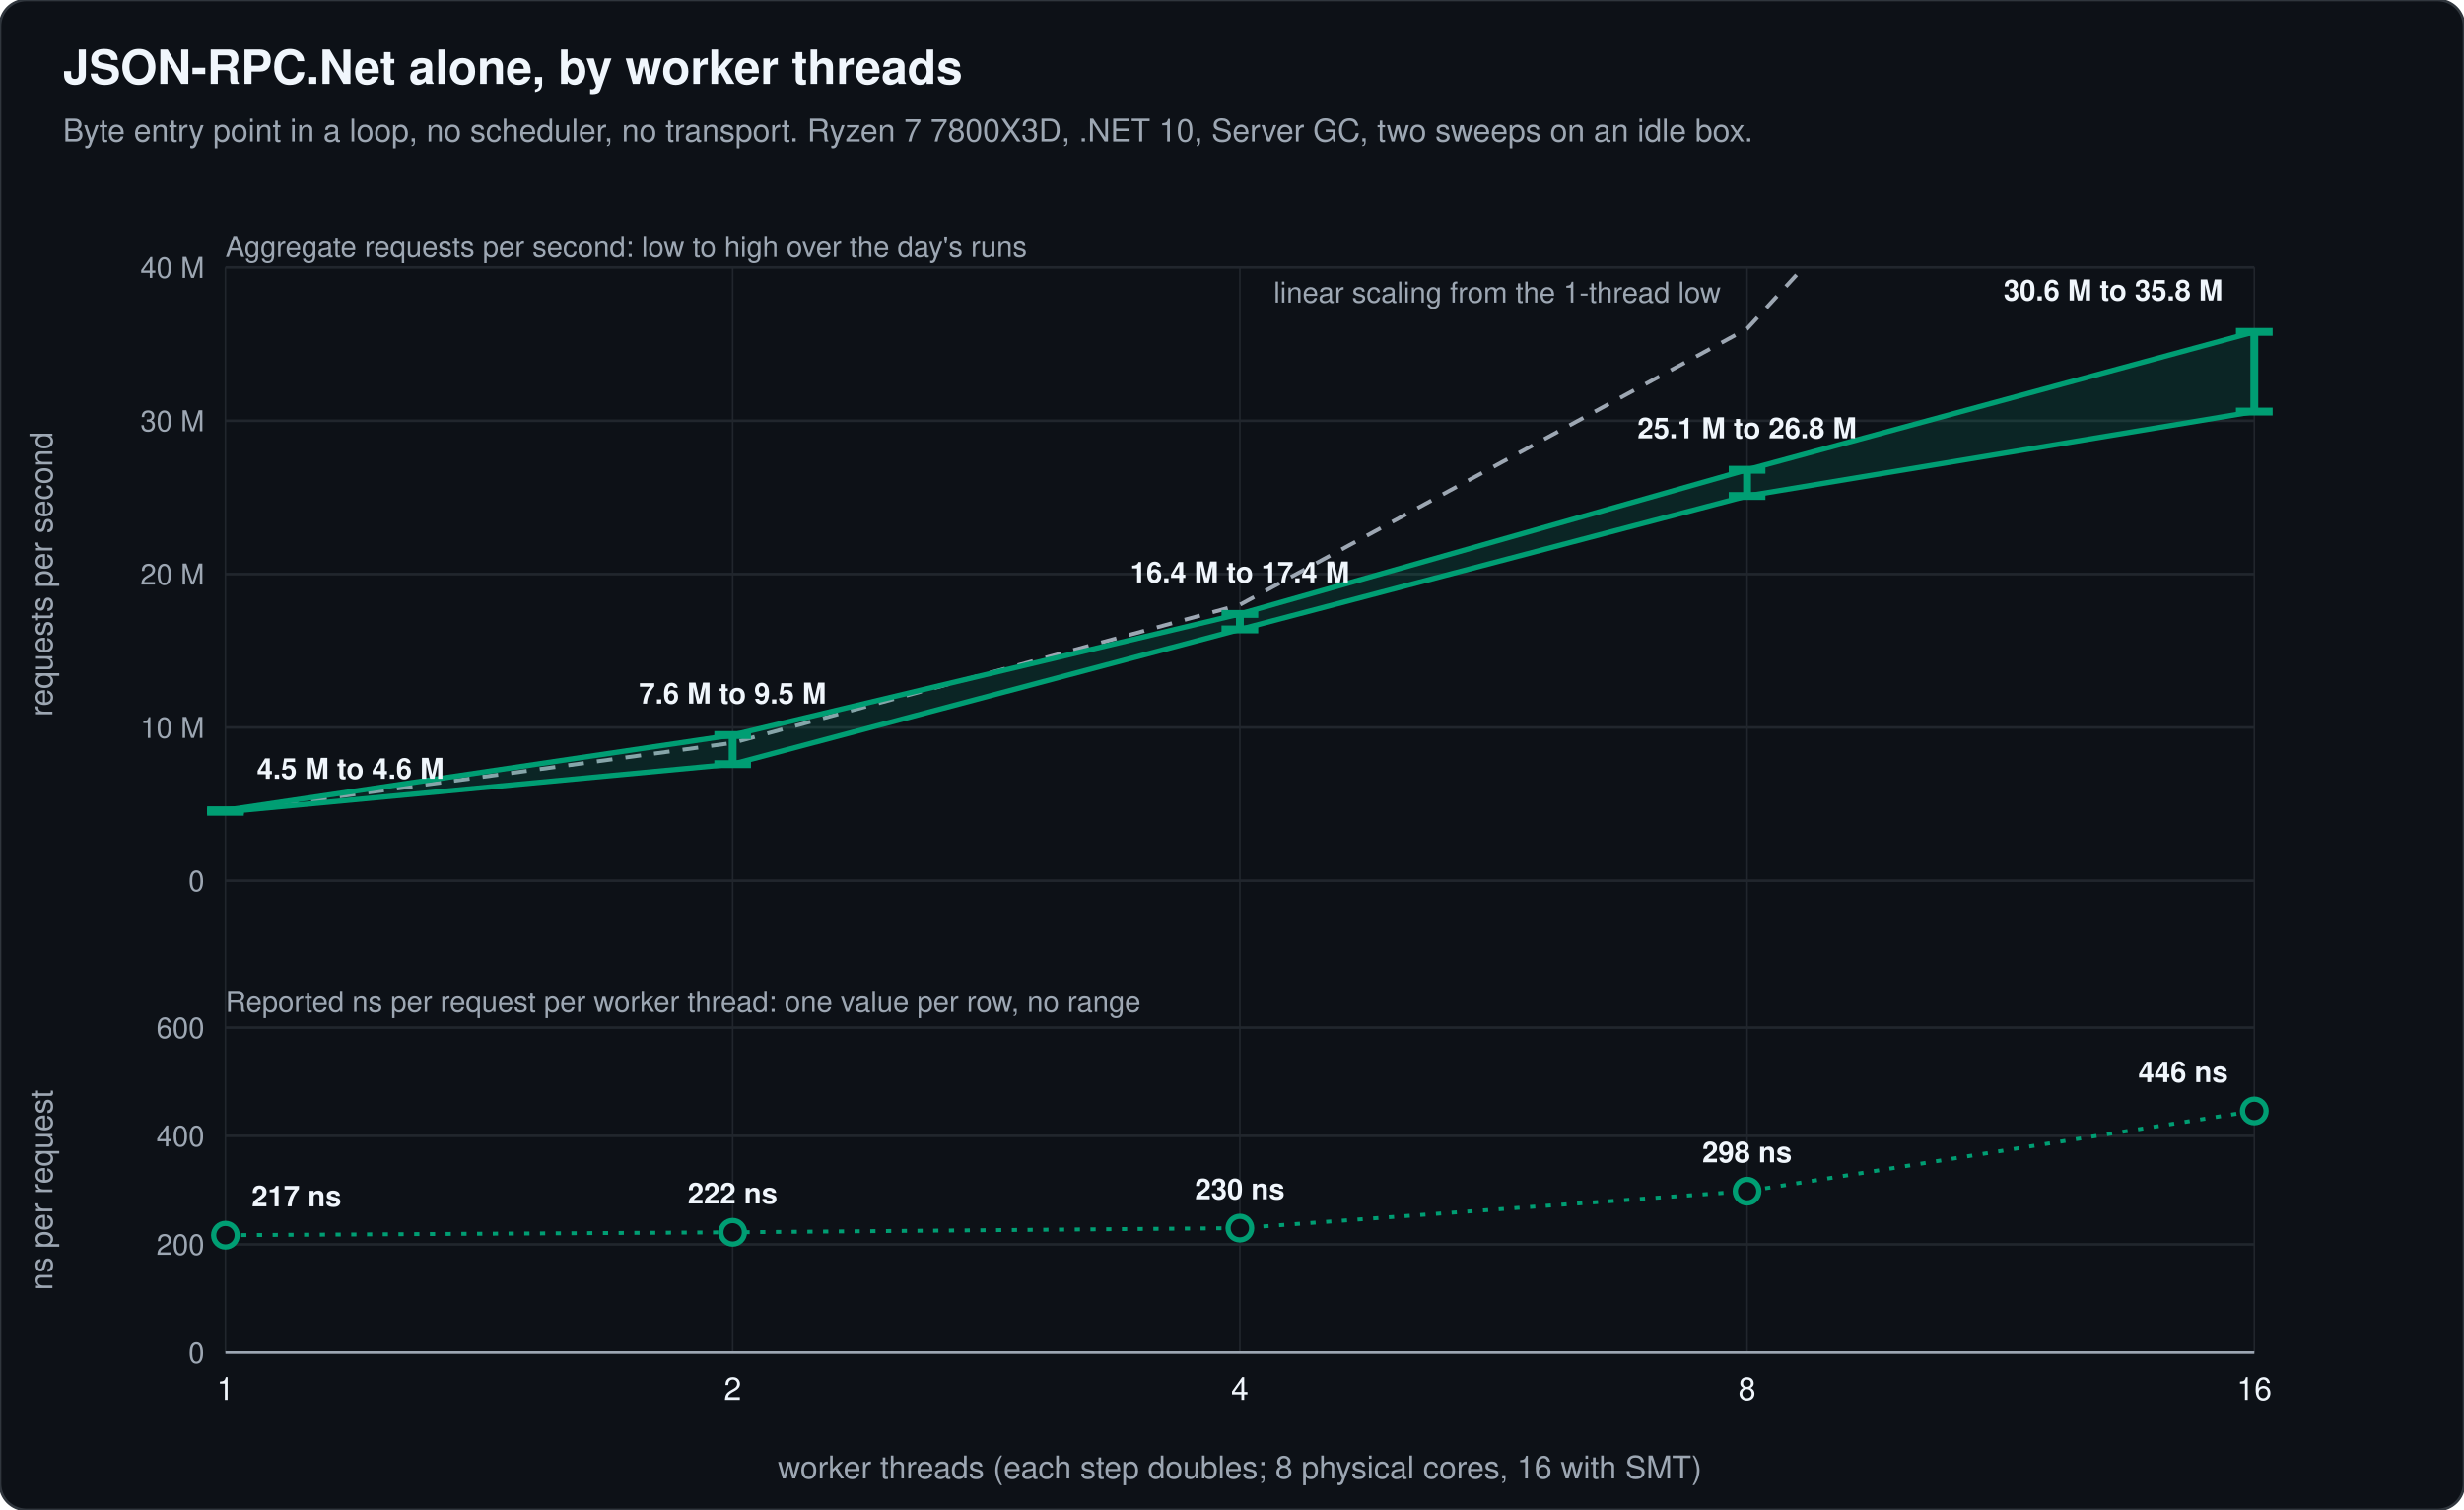
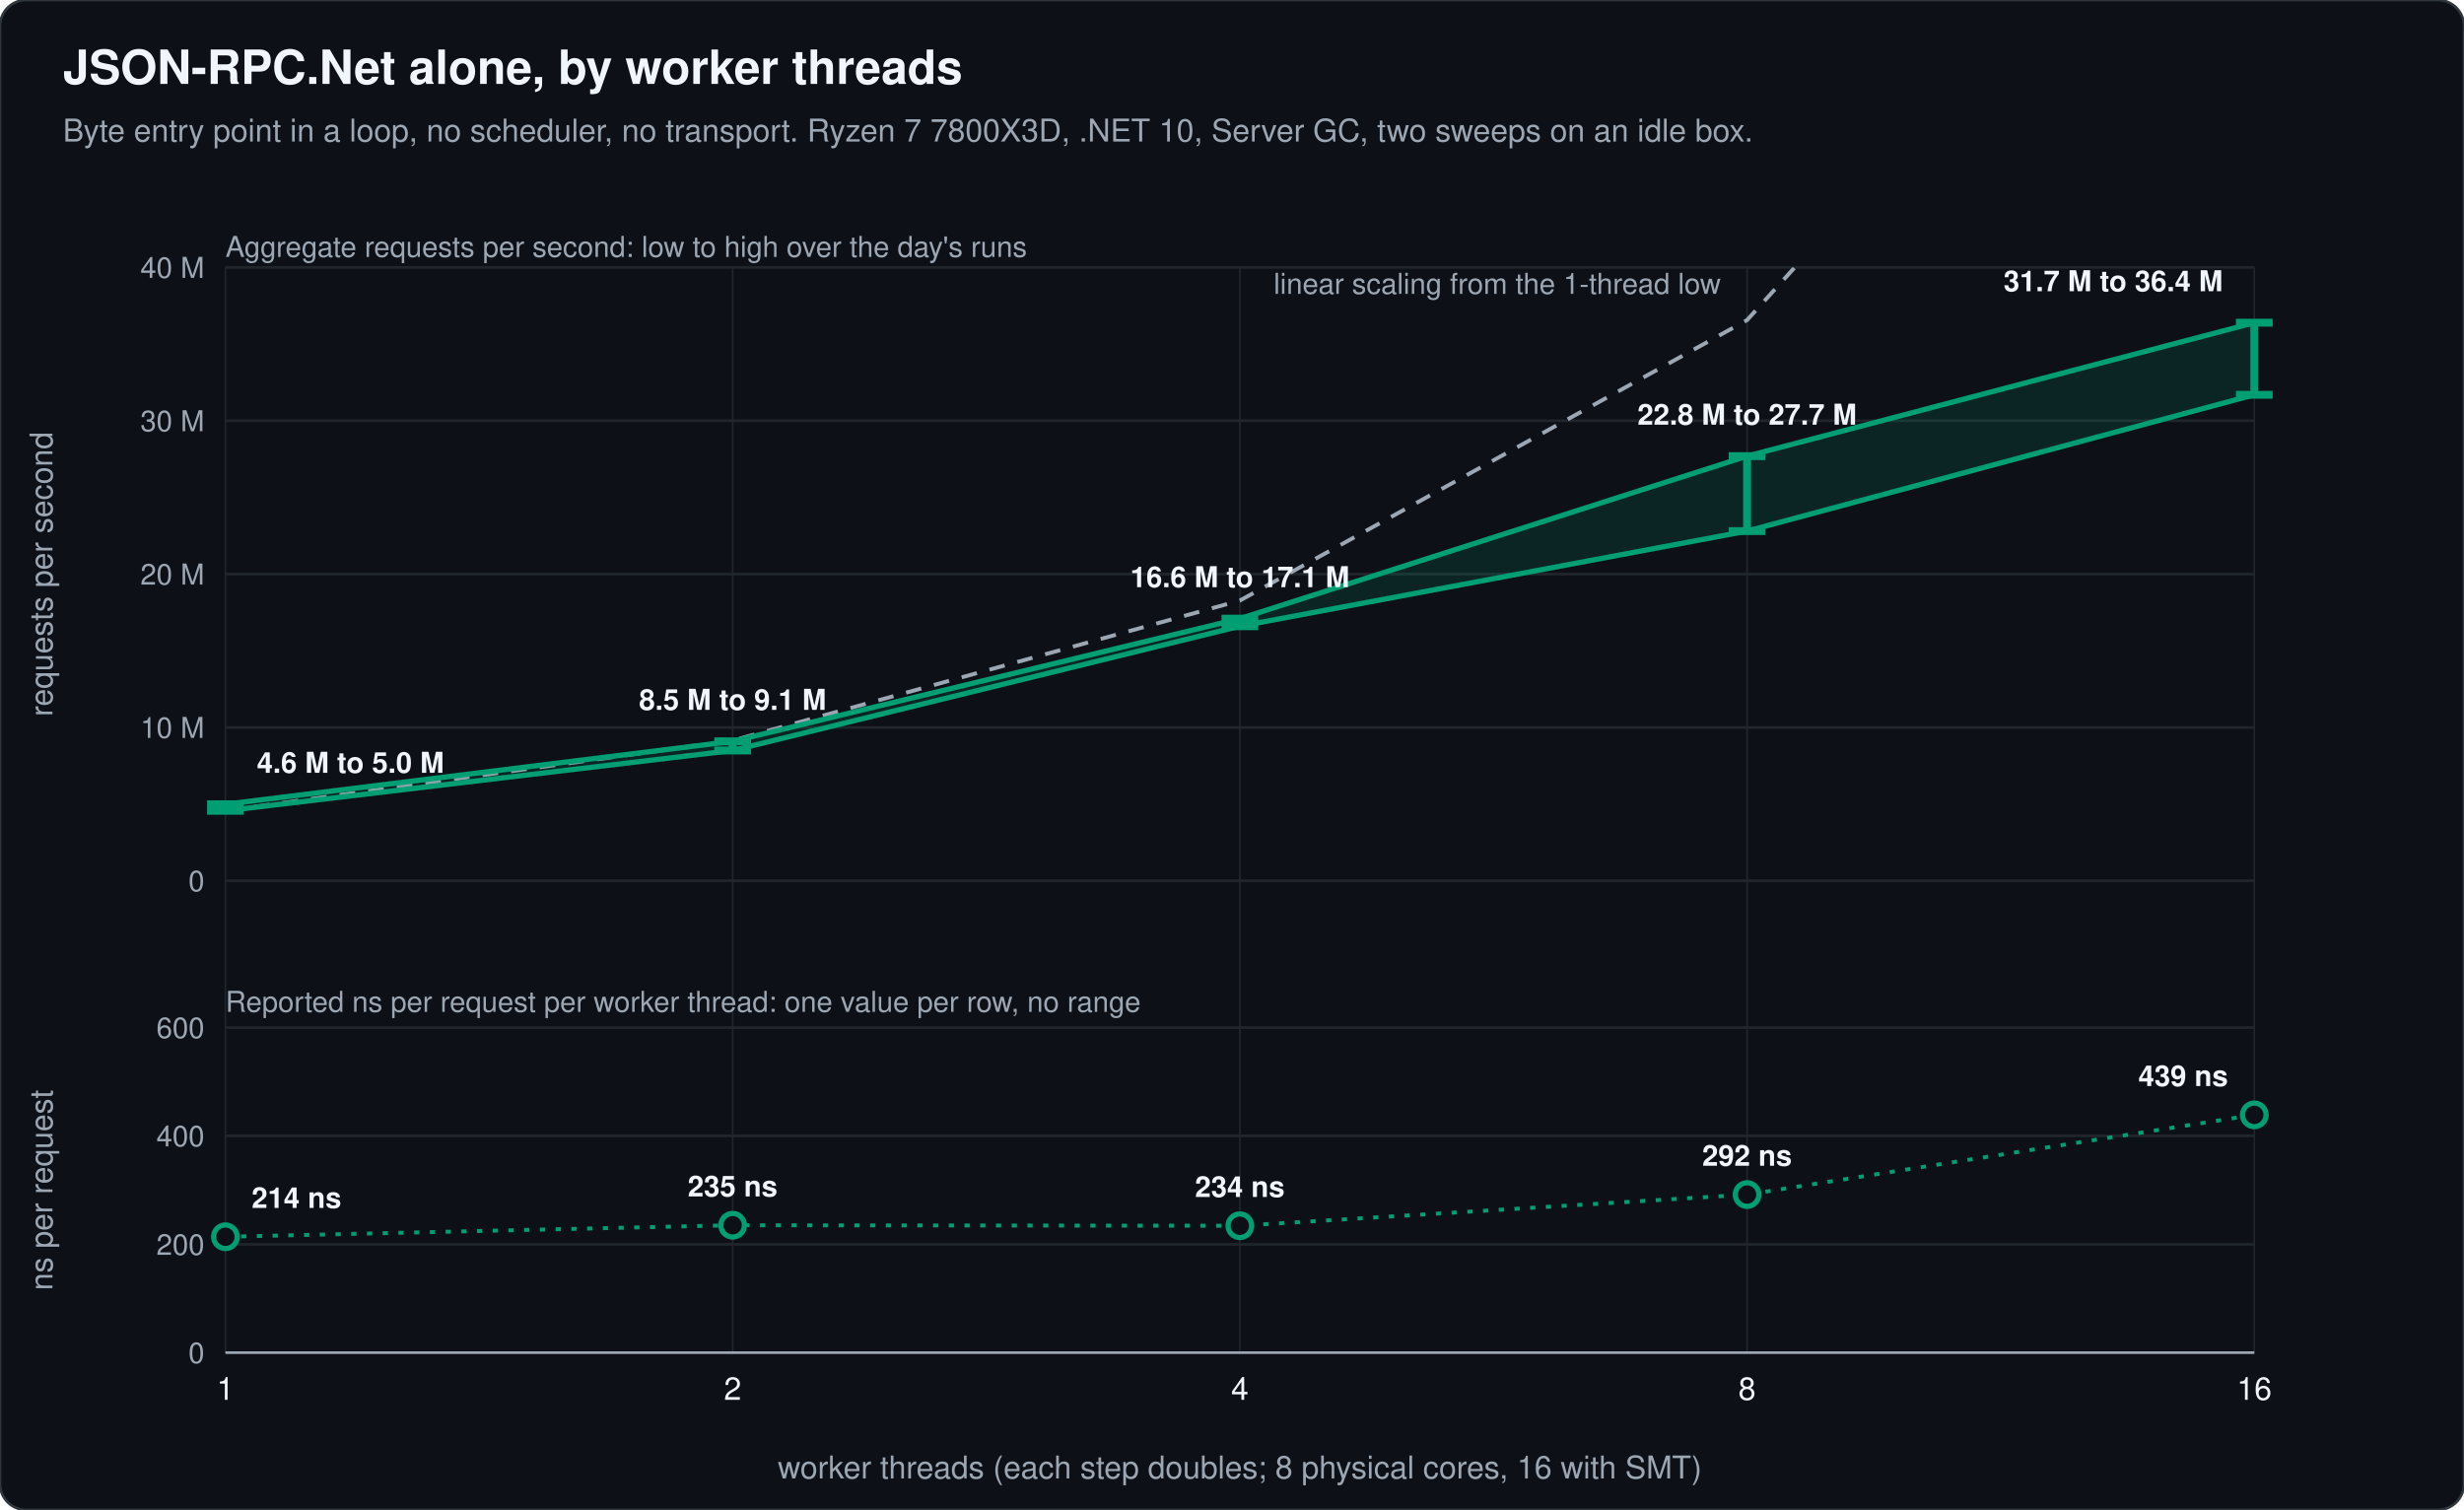
- <svg xmlns="http://www.w3.org/2000/svg" width="940" height="576" viewBox="0 0 940 576" font-family="-apple-system, 'Segoe UI', Helvetica, Arial, sans-serif" font-size="13" data-revision="f09766b21195">
+ <svg xmlns="http://www.w3.org/2000/svg" width="940" height="576" viewBox="0 0 940 576" font-family="-apple-system, 'Segoe UI', Helvetica, Arial, sans-serif" font-size="13" data-revision="eacac12e8d55">
  <rect width="940" height="576" rx="10" fill="#0d1117" stroke="#30363d" />
  <text x="24.0" y="32.0" text-anchor="start" font-size="18" fill="#f0f6fc" font-weight="600">JSON-RPC.Net alone, by worker threads</text>
  <text x="24.0" y="54.0" text-anchor="start" font-size="12" fill="#9da7b3">Byte entry point in a loop, no scheduler, no transport. Ryzen 7 7800X3D, .NET 10, Server GC, two sweeps on an idle box.</text>
  <text x="86.0" y="98.0" text-anchor="start" font-size="11" fill="#9da7b3">Aggregate requests per second: low to high over the day's runs</text>
  <line x1="86" y1="336.0" x2="860" y2="336.0" stroke="#21262d" />
  <text x="78.0" y="340.0" text-anchor="end" font-size="11" fill="#9da7b3">0</text>
  <line x1="86" y1="277.5" x2="860" y2="277.5" stroke="#21262d" />
  <text x="78.0" y="281.5" text-anchor="end" font-size="11" fill="#9da7b3">10 M</text>
  <line x1="86" y1="219.0" x2="860" y2="219.0" stroke="#21262d" />
  <text x="78.0" y="223.0" text-anchor="end" font-size="11" fill="#9da7b3">20 M</text>
  <line x1="86" y1="160.5" x2="860" y2="160.5" stroke="#21262d" />
  <text x="78.0" y="164.5" text-anchor="end" font-size="11" fill="#9da7b3">30 M</text>
  <line x1="86" y1="102.0" x2="860" y2="102.0" stroke="#21262d" />
  <text x="78.0" y="106.0" text-anchor="end" font-size="11" fill="#9da7b3">40 M</text>
  <line x1="86.0" y1="102" x2="86.0" y2="516" stroke="#21262d" stroke-width="0.6" />
  <line x1="279.5" y1="102" x2="279.5" y2="516" stroke="#21262d" stroke-width="0.6" />
  <line x1="473.0" y1="102" x2="473.0" y2="516" stroke="#21262d" stroke-width="0.6" />
  <line x1="666.5" y1="102" x2="666.5" y2="516" stroke="#21262d" stroke-width="0.6" />
  <line x1="860.0" y1="102" x2="860.0" y2="516" stroke="#21262d" stroke-width="0.6" />
  <clipPath id="clip-sync-threads-dark">
    <rect x="86" y="102" width="774" height="234" />
  </clipPath>
-   <polyline points="86.0,309.7 279.5,283.4 473.0,230.7 666.5,125.4 860.0,-85.2" fill="none" stroke="#9da7b3" stroke-width="1.5" stroke-dasharray="6 5" clip-path="url(#clip-sync-threads-dark)" />
-   <text x="656.5" y="115.4" text-anchor="end" font-size="11" fill="#9da7b3">linear scaling from the 1-thread low</text>
-   <polygon points="86.0,309.1 279.5,280.4 473.0,234.2 666.5,179.2 860.0,126.6 860.0,157.0 666.5,189.2 473.0,240.1 279.5,291.5 86.0,309.7" fill="#009e73" fill-opacity="0.15" />
-   <polyline points="86.0,309.1 279.5,280.4 473.0,234.2 666.5,179.2 860.0,126.6" fill="none" stroke="#009e73" stroke-width="2" />
-   <polyline points="86.0,309.7 279.5,291.5 473.0,240.1 666.5,189.2 860.0,157.0" fill="none" stroke="#009e73" stroke-width="2" />
-   <line x1="86.0" y1="309.7" x2="86.0" y2="309.1" stroke="#009e73" stroke-width="3" />
-   <line x1="79.0" y1="309.7" x2="93.0" y2="309.7" stroke="#009e73" stroke-width="3" />
-   <line x1="79.0" y1="309.1" x2="93.0" y2="309.1" stroke="#009e73" stroke-width="3" />
-   <text x="98.0" y="297.1" text-anchor="start" font-size="11" fill="#f0f6fc" font-weight="600">4.5 M to 4.6 M</text>
-   <line x1="279.5" y1="291.5" x2="279.5" y2="280.4" stroke="#009e73" stroke-width="3" />
-   <line x1="272.5" y1="291.5" x2="286.5" y2="291.5" stroke="#009e73" stroke-width="3" />
-   <line x1="272.5" y1="280.4" x2="286.5" y2="280.4" stroke="#009e73" stroke-width="3" />
-   <text x="279.5" y="268.4" text-anchor="middle" font-size="11" fill="#f0f6fc" font-weight="600">7.6 M to 9.5 M</text>
-   <line x1="473.0" y1="240.1" x2="473.0" y2="234.2" stroke="#009e73" stroke-width="3" />
-   <line x1="466.0" y1="240.1" x2="480.0" y2="240.1" stroke="#009e73" stroke-width="3" />
-   <line x1="466.0" y1="234.2" x2="480.0" y2="234.2" stroke="#009e73" stroke-width="3" />
-   <text x="473.0" y="222.2" text-anchor="middle" font-size="11" fill="#f0f6fc" font-weight="600">16.4 M to 17.4 M</text>
-   <line x1="666.5" y1="189.2" x2="666.5" y2="179.2" stroke="#009e73" stroke-width="3" />
-   <line x1="659.5" y1="189.2" x2="673.5" y2="189.2" stroke="#009e73" stroke-width="3" />
-   <line x1="659.5" y1="179.2" x2="673.5" y2="179.2" stroke="#009e73" stroke-width="3" />
-   <text x="666.5" y="167.2" text-anchor="middle" font-size="11" fill="#f0f6fc" font-weight="600">25.1 M to 26.8 M</text>
-   <line x1="860.0" y1="157.0" x2="860.0" y2="126.6" stroke="#009e73" stroke-width="3" />
-   <line x1="853.0" y1="157.0" x2="867.0" y2="157.0" stroke="#009e73" stroke-width="3" />
-   <line x1="853.0" y1="126.6" x2="867.0" y2="126.6" stroke="#009e73" stroke-width="3" />
-   <text x="848.0" y="114.6" text-anchor="end" font-size="11" fill="#f0f6fc" font-weight="600">30.6 M to 35.8 M</text>
+   <polyline points="86.0,309.3 279.5,282.5 473.0,229.1 666.5,122.1 860.0,-91.8" fill="none" stroke="#9da7b3" stroke-width="1.5" stroke-dasharray="6 5" clip-path="url(#clip-sync-threads-dark)" />
+   <text x="656.5" y="112.1" text-anchor="end" font-size="11" fill="#9da7b3">linear scaling from the 1-thread low</text>
+   <polygon points="86.0,306.8 279.5,282.8 473.0,236.0 666.5,174.0 860.0,123.1 860.0,150.6 666.5,202.6 473.0,238.9 279.5,286.3 86.0,309.3" fill="#009e73" fill-opacity="0.15" />
+   <polyline points="86.0,306.8 279.5,282.8 473.0,236.0 666.5,174.0 860.0,123.1" fill="none" stroke="#009e73" stroke-width="2" />
+   <polyline points="86.0,309.3 279.5,286.3 473.0,238.9 666.5,202.6 860.0,150.6" fill="none" stroke="#009e73" stroke-width="2" />
+   <line x1="86.0" y1="309.3" x2="86.0" y2="306.8" stroke="#009e73" stroke-width="3" />
+   <line x1="79.0" y1="309.3" x2="93.0" y2="309.3" stroke="#009e73" stroke-width="3" />
+   <line x1="79.0" y1="306.8" x2="93.0" y2="306.8" stroke="#009e73" stroke-width="3" />
+   <text x="98.0" y="294.8" text-anchor="start" font-size="11" fill="#f0f6fc" font-weight="600">4.6 M to 5.0 M</text>
+   <line x1="279.5" y1="286.3" x2="279.5" y2="282.8" stroke="#009e73" stroke-width="3" />
+   <line x1="272.5" y1="286.3" x2="286.5" y2="286.3" stroke="#009e73" stroke-width="3" />
+   <line x1="272.5" y1="282.8" x2="286.5" y2="282.8" stroke="#009e73" stroke-width="3" />
+   <text x="279.5" y="270.8" text-anchor="middle" font-size="11" fill="#f0f6fc" font-weight="600">8.5 M to 9.1 M</text>
+   <line x1="473.0" y1="238.9" x2="473.0" y2="236.0" stroke="#009e73" stroke-width="3" />
+   <line x1="466.0" y1="238.9" x2="480.0" y2="238.9" stroke="#009e73" stroke-width="3" />
+   <line x1="466.0" y1="236.0" x2="480.0" y2="236.0" stroke="#009e73" stroke-width="3" />
+   <text x="473.0" y="224.0" text-anchor="middle" font-size="11" fill="#f0f6fc" font-weight="600">16.6 M to 17.1 M</text>
+   <line x1="666.5" y1="202.6" x2="666.5" y2="174.0" stroke="#009e73" stroke-width="3" />
+   <line x1="659.5" y1="202.6" x2="673.5" y2="202.6" stroke="#009e73" stroke-width="3" />
+   <line x1="659.5" y1="174.0" x2="673.5" y2="174.0" stroke="#009e73" stroke-width="3" />
+   <text x="666.5" y="162.0" text-anchor="middle" font-size="11" fill="#f0f6fc" font-weight="600">22.8 M to 27.7 M</text>
+   <line x1="860.0" y1="150.6" x2="860.0" y2="123.1" stroke="#009e73" stroke-width="3" />
+   <line x1="853.0" y1="150.6" x2="867.0" y2="150.6" stroke="#009e73" stroke-width="3" />
+   <line x1="853.0" y1="123.1" x2="867.0" y2="123.1" stroke="#009e73" stroke-width="3" />
+   <text x="848.0" y="111.1" text-anchor="end" font-size="11" fill="#f0f6fc" font-weight="600">31.7 M to 36.4 M</text>
  <text x="86.0" y="386.0" text-anchor="start" font-size="11" fill="#9da7b3">Reported ns per request per worker thread: one value per row, no range</text>
  <line x1="86" y1="516.0" x2="860" y2="516.0" stroke="#21262d" />
  <text x="78.0" y="520.0" text-anchor="end" font-size="11" fill="#9da7b3">0</text>
  <line x1="86" y1="474.7" x2="860" y2="474.7" stroke="#21262d" />
  <text x="78.0" y="478.7" text-anchor="end" font-size="11" fill="#9da7b3">200</text>
  <line x1="86" y1="433.3" x2="860" y2="433.3" stroke="#21262d" />
  <text x="78.0" y="437.3" text-anchor="end" font-size="11" fill="#9da7b3">400</text>
  <line x1="86" y1="392.0" x2="860" y2="392.0" stroke="#21262d" />
  <text x="78.0" y="396.0" text-anchor="end" font-size="11" fill="#9da7b3">600</text>
-   <polyline points="86.0,471.2 279.5,470.1 473.0,468.5 666.5,454.4 860.0,423.8" fill="none" stroke="#009e73" stroke-width="1.5" stroke-dasharray="2 4" />
-   <circle cx="86.0" cy="471.2" r="4.5" fill="#0d1117" stroke="#009e73" stroke-width="2" />
-   <text x="96.0" y="460.2" text-anchor="start" font-size="11" fill="#f0f6fc" font-weight="600">217 ns</text>
-   <circle cx="279.5" cy="470.1" r="4.5" fill="#0d1117" stroke="#009e73" stroke-width="2" />
-   <text x="279.5" y="459.1" text-anchor="middle" font-size="11" fill="#f0f6fc" font-weight="600">222 ns</text>
-   <circle cx="473.0" cy="468.5" r="4.5" fill="#0d1117" stroke="#009e73" stroke-width="2" />
-   <text x="473.0" y="457.5" text-anchor="middle" font-size="11" fill="#f0f6fc" font-weight="600">230 ns</text>
-   <circle cx="666.5" cy="454.4" r="4.5" fill="#0d1117" stroke="#009e73" stroke-width="2" />
-   <text x="666.5" y="443.4" text-anchor="middle" font-size="11" fill="#f0f6fc" font-weight="600">298 ns</text>
-   <circle cx="860.0" cy="423.8" r="4.5" fill="#0d1117" stroke="#009e73" stroke-width="2" />
-   <text x="850.0" y="412.8" text-anchor="end" font-size="11" fill="#f0f6fc" font-weight="600">446 ns</text>
+   <polyline points="86.0,471.8 279.5,467.4 473.0,467.6 666.5,455.7 860.0,425.3" fill="none" stroke="#009e73" stroke-width="1.5" stroke-dasharray="2 4" />
+   <circle cx="86.0" cy="471.8" r="4.5" fill="#0d1117" stroke="#009e73" stroke-width="2" />
+   <text x="96.0" y="460.8" text-anchor="start" font-size="11" fill="#f0f6fc" font-weight="600">214 ns</text>
+   <circle cx="279.5" cy="467.4" r="4.5" fill="#0d1117" stroke="#009e73" stroke-width="2" />
+   <text x="279.5" y="456.4" text-anchor="middle" font-size="11" fill="#f0f6fc" font-weight="600">235 ns</text>
+   <circle cx="473.0" cy="467.6" r="4.5" fill="#0d1117" stroke="#009e73" stroke-width="2" />
+   <text x="473.0" y="456.6" text-anchor="middle" font-size="11" fill="#f0f6fc" font-weight="600">234 ns</text>
+   <circle cx="666.5" cy="455.7" r="4.5" fill="#0d1117" stroke="#009e73" stroke-width="2" />
+   <text x="666.5" y="444.7" text-anchor="middle" font-size="11" fill="#f0f6fc" font-weight="600">292 ns</text>
+   <circle cx="860.0" cy="425.3" r="4.5" fill="#0d1117" stroke="#009e73" stroke-width="2" />
+   <text x="850.0" y="414.3" text-anchor="end" font-size="11" fill="#f0f6fc" font-weight="600">439 ns</text>
  <line x1="86" y1="516" x2="860" y2="516" stroke="#9da7b3" />
  <text x="86.0" y="534.0" text-anchor="middle" font-size="12" fill="#f0f6fc">1</text>
  <text x="279.5" y="534.0" text-anchor="middle" font-size="12" fill="#f0f6fc">2</text>
  <text x="473.0" y="534.0" text-anchor="middle" font-size="12" fill="#f0f6fc">4</text>
  <text x="666.5" y="534.0" text-anchor="middle" font-size="12" fill="#f0f6fc">8</text>
  <text x="860.0" y="534.0" text-anchor="middle" font-size="12" fill="#f0f6fc">16</text>
  <text x="473.0" y="564.0" text-anchor="middle" font-size="12" fill="#9da7b3">worker threads (each step doubles; 8 physical cores, 16 with SMT)</text>
  <text x="0.0" y="0.0" text-anchor="middle" font-size="12" fill="#9da7b3" transform="translate(20 219.0) rotate(-90)">requests per second</text>
  <text x="0.0" y="0.0" text-anchor="middle" font-size="12" fill="#9da7b3" transform="translate(20 454.0) rotate(-90)">ns per request</text>
</svg>
